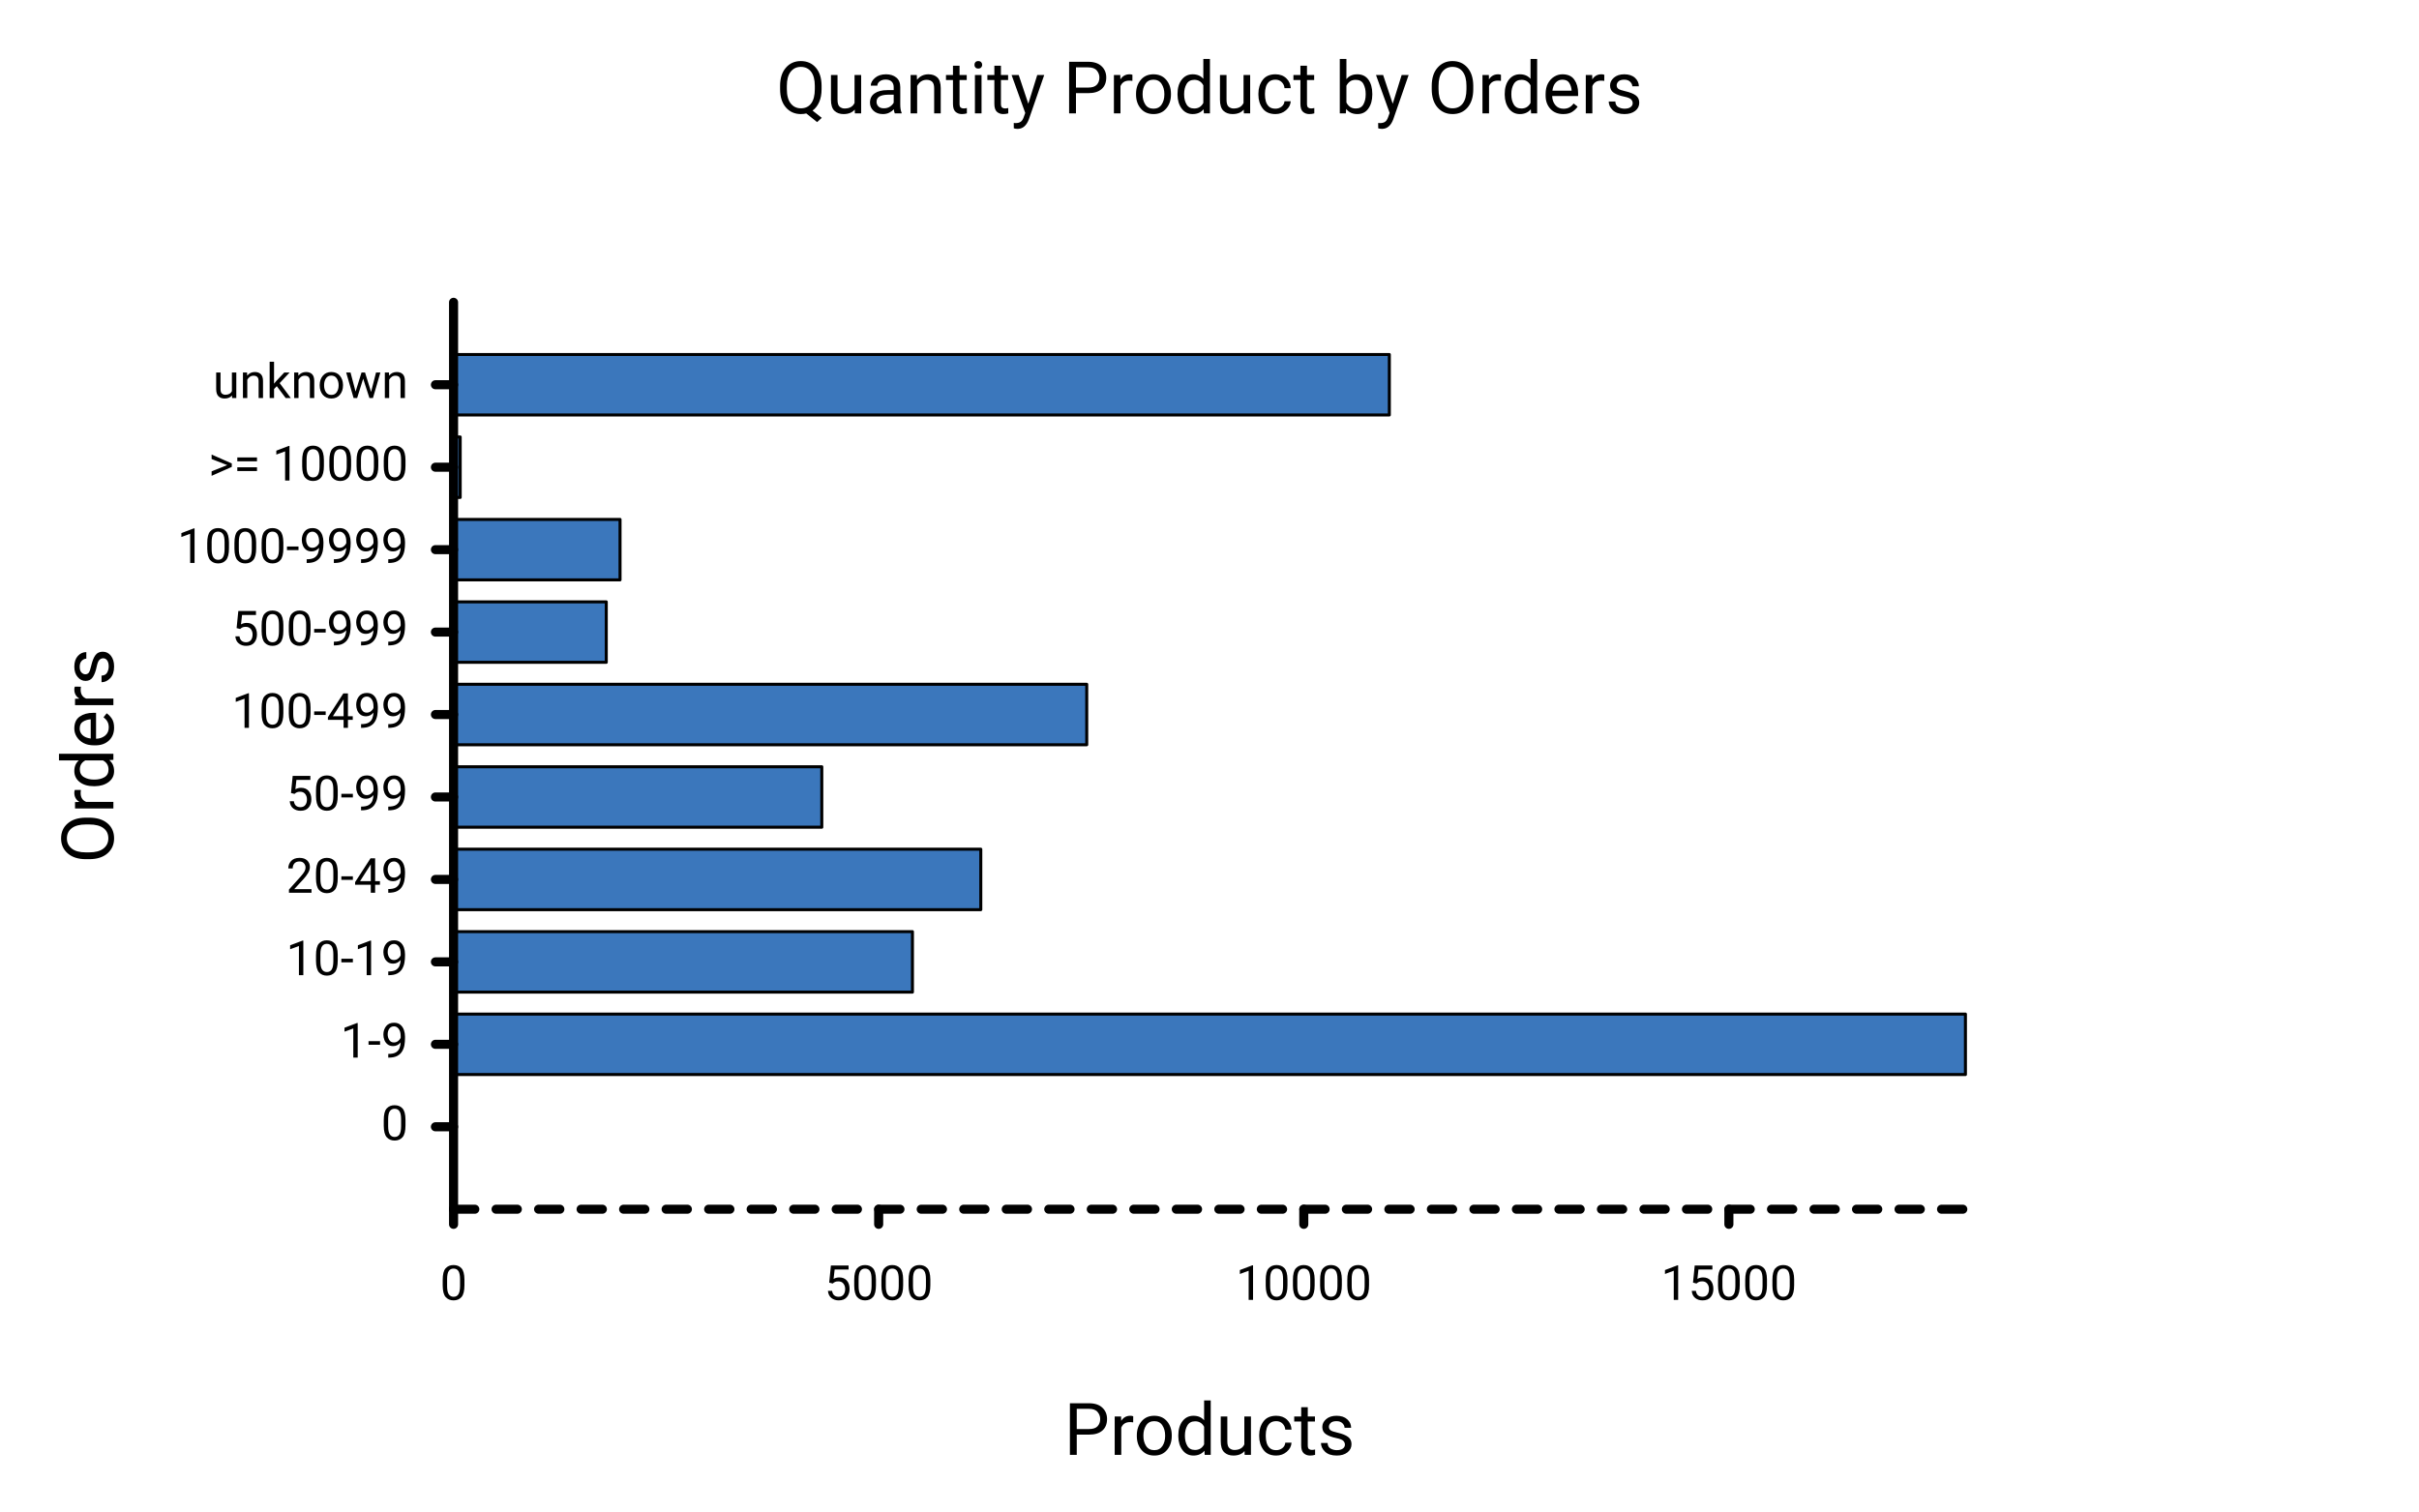
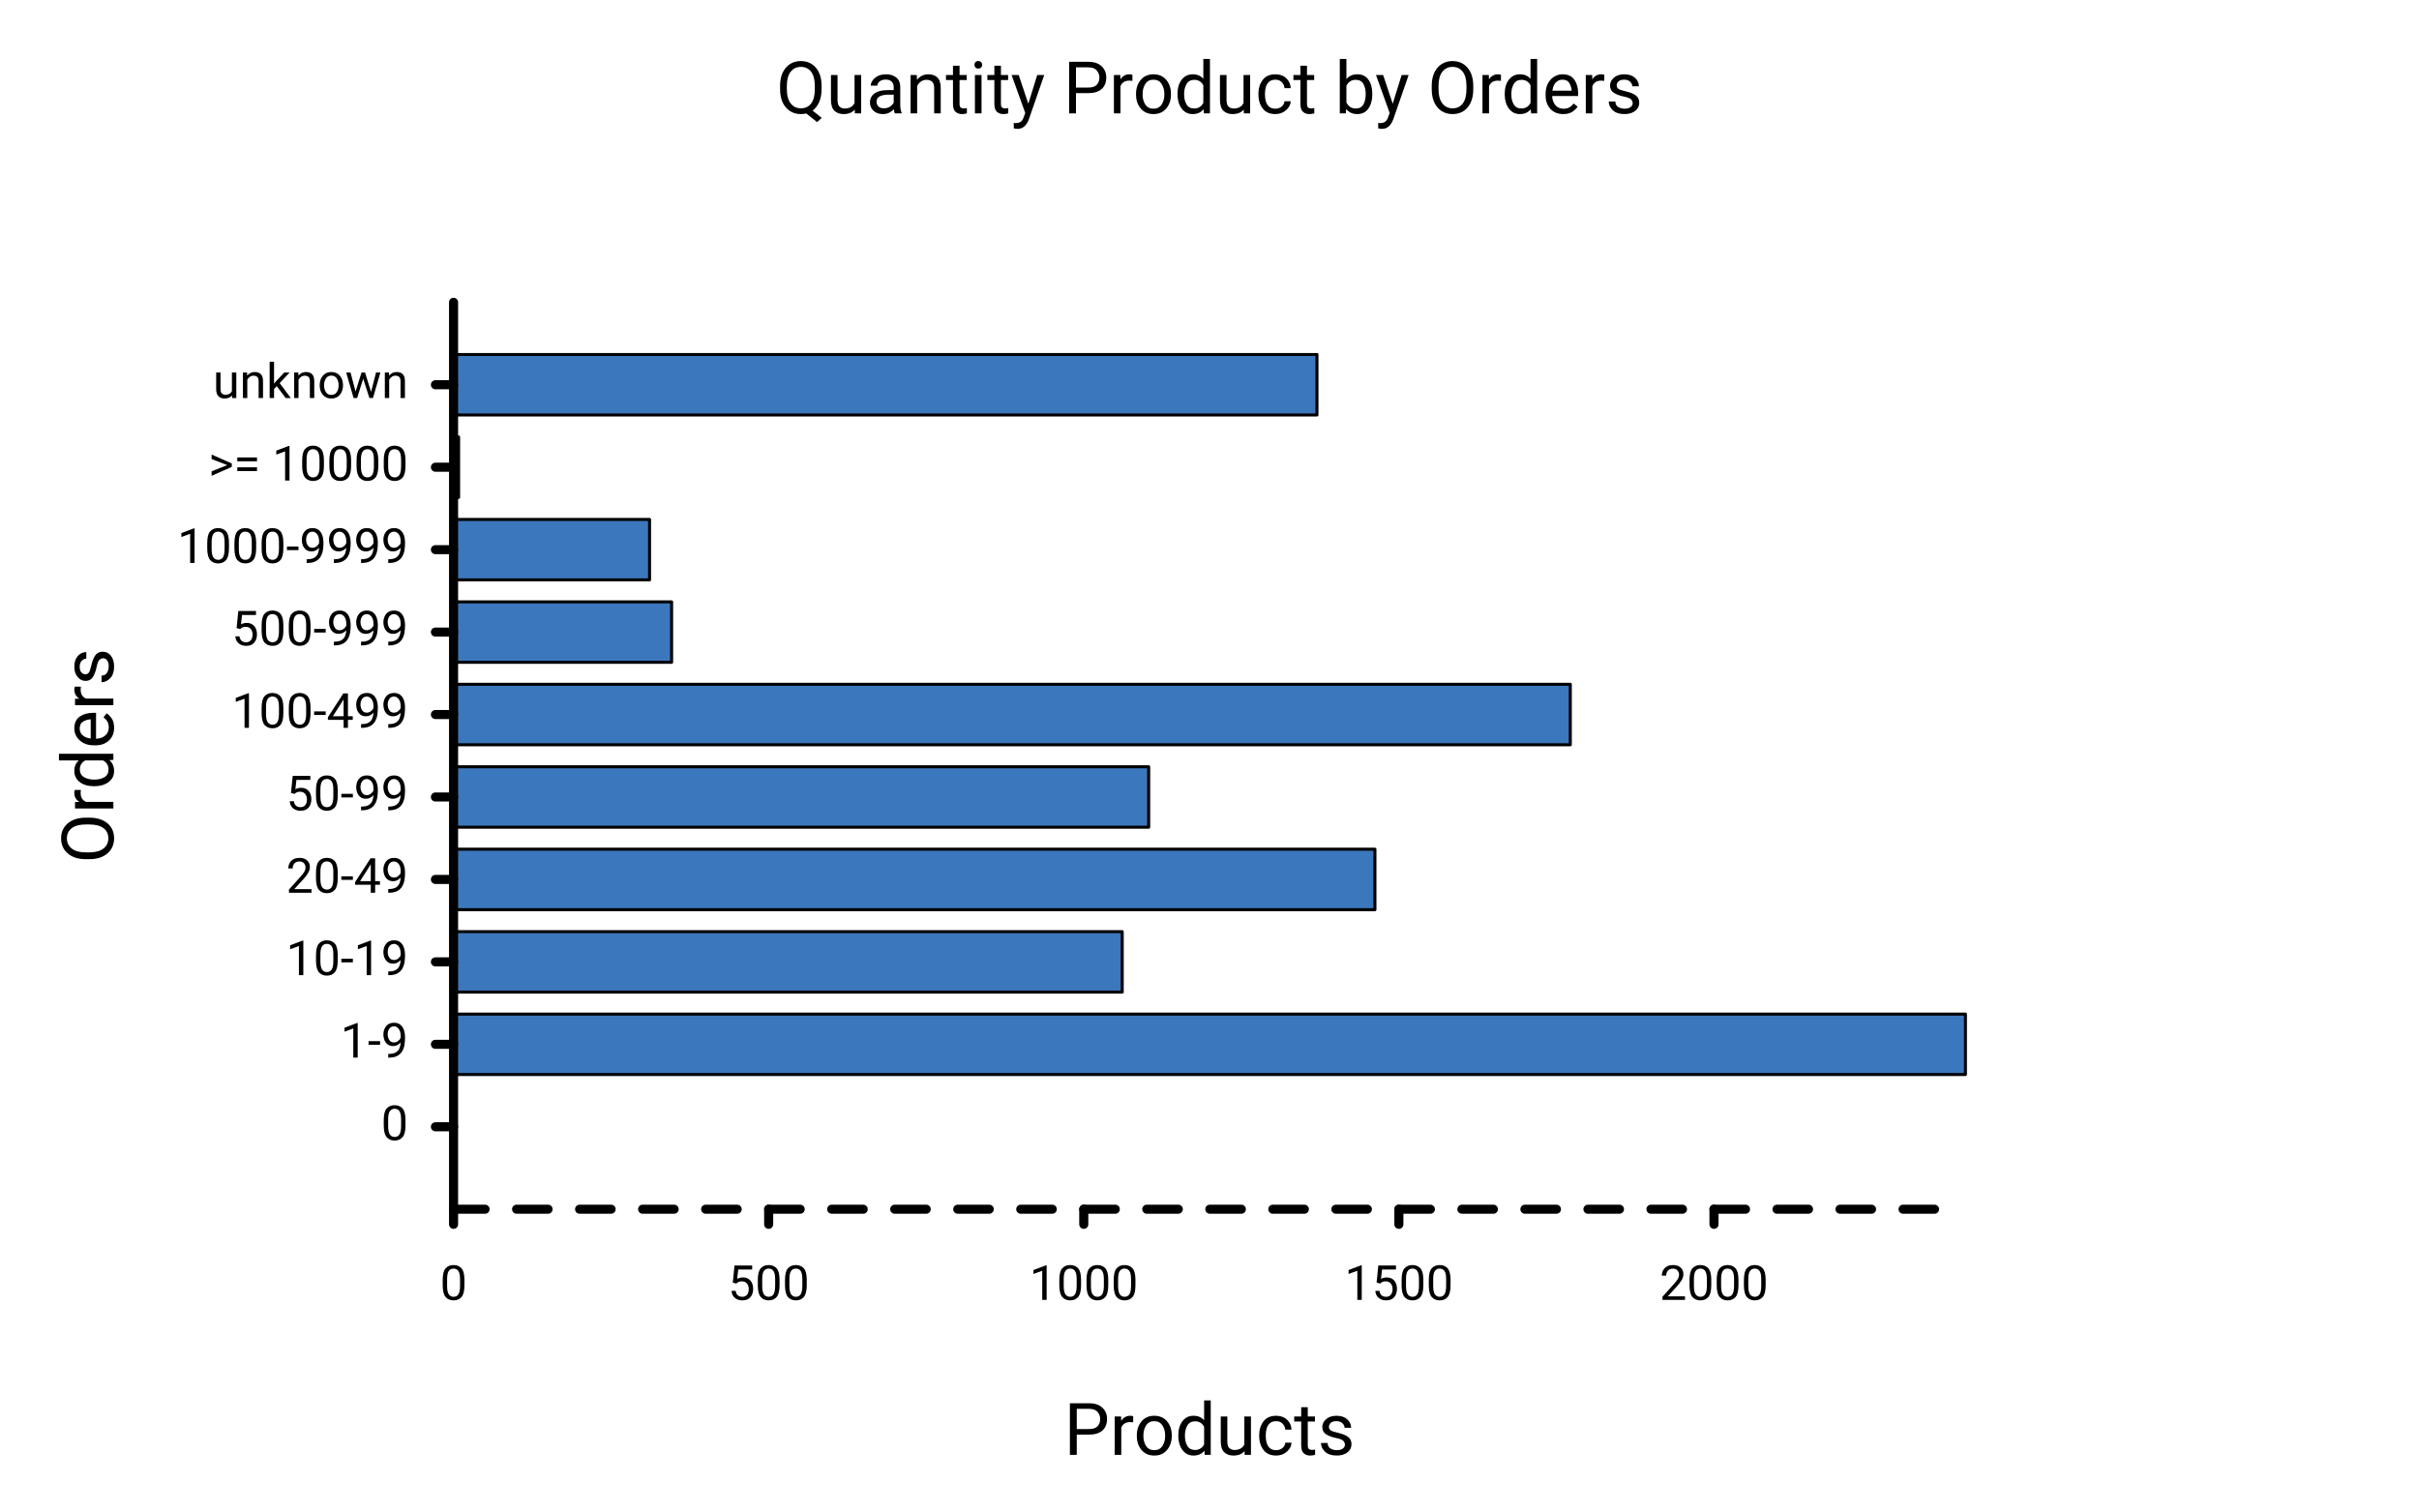
<svg xmlns="http://www.w3.org/2000/svg" class="poloto" width="800" height="500" viewBox="0 0 800 500">
  <style>
.poloto{
  stroke-linecap:round;
  stroke-linejoin:round;
  font-family:Roboto,sans-serif;
  font-size:16px;
}
.poloto_background{fill:AliceBlue;}
.poloto_scatter{stroke-width:7}
.poloto_line{stroke-width:2}
.poloto_text{fill: black;}
.poloto_name{font-size:24px;dominant-baseline:start;text-anchor:middle;}
.poloto_where{dominant-baseline:middle;text-anchor:start}
.poloto_text.poloto_legend{font-size:20px;dominant-baseline:middle;text-anchor:start;}
.poloto_text.poloto_ticks.poloto_y{dominant-baseline:middle;text-anchor:end}
.poloto_text.poloto_ticks.poloto_x{dominant-baseline:start;text-anchor:middle}
.poloto_imgs.poloto_ticks{stroke: black;stroke-width:3;fill:none;stroke-dasharray:none}
.poloto_grid{stroke:gray;stroke-width:0.5}

.poloto0.poloto_stroke{stroke:blue;}
.poloto1.poloto_stroke{stroke:red;}
.poloto2.poloto_stroke{stroke:green;}
.poloto3.poloto_stroke{stroke:gold;}
.poloto4.poloto_stroke{stroke:aqua;}
.poloto5.poloto_stroke{stroke:lime;}
.poloto6.poloto_stroke{stroke:orange;}
.poloto7.poloto_stroke{stroke:chocolate;}
.poloto0.poloto_fill{fill:blue;}
.poloto1.poloto_fill{fill:red;}
.poloto2.poloto_fill{fill:green;}
.poloto3.poloto_fill{fill:gold;}
.poloto4.poloto_fill{fill:aqua;}
.poloto5.poloto_fill{fill:lime;}
.poloto6.poloto_fill{fill:orange;}
.poloto7.poloto_fill{fill:chocolate;}

            .poloto_background{fill-opacity:0;}
            .poloto0.poloto_histo.poloto_imgs{fill:#3B77BC;stroke:black;stroke-width:1px}
            .poloto_grid{display:none}
            .poloto0.poloto_stroke{stroke:#3B77BC}
        
	</style>
  <circle r="1e5" class="poloto_background" />
  <g id="poloto_plot0" class="poloto_plot poloto_imgs poloto_histo poloto0 poloto_fill">
    <rect x="150.00" y="362.73" width="0" height="20" />
    <rect x="150.00" y="335.45" width="500" height="20" />
-     <rect x="150.00" y="308.18" width="151.755" height="20" />
-     <rect x="150.00" y="280.91" width="174.362" height="20" />
-     <rect x="150.00" y="253.64" width="121.78" height="20" />
-     <rect x="150.00" y="226.36" width="209.397" height="20" />
-     <rect x="150.00" y="199.09" width="50.501" height="20" />
-     <rect x="150.00" y="171.82" width="55.056" height="20" />
-     <rect x="150.00" y="144.55" width="2.193" height="20" />
-     <rect x="150.00" y="117.27" width="309.47" height="20" />
+     <rect x="150.00" y="308.18" width="221.134" height="20" />
+     <rect x="150.00" y="280.91" width="304.71" height="20" />
+     <rect x="150.00" y="253.64" width="229.887" height="20" />
+     <rect x="150.00" y="226.36" width="369.321" height="20" />
+     <rect x="150.00" y="199.09" width="72.113" height="20" />
+     <rect x="150.00" y="171.82" width="64.819" height="20" />
+     <rect x="150.00" y="144.55" width="1.667" height="20" />
+     <rect x="150.00" y="117.27" width="285.536" height="20" />
  </g>
  <text class="poloto_text poloto_name poloto_title" x="400.00" y="37.50">Quantity Product by Orders</text>
  <text class="poloto_text poloto_name poloto_x" x="400.00" y="481.25">Products</text>
  <text class="poloto_text poloto_name poloto_y" x="37.50" y="250.00" transform="rotate(-90,37.50,250.00)">Orders</text>
  <g class="poloto_text poloto_ticks poloto_y">
    <text x="135.00" y="372.73">0</text>
    <text x="135.00" y="345.45">1-9</text>
    <text x="135.00" y="318.18">10-19</text>
    <text x="135.00" y="290.91">20-49</text>
    <text x="135.00" y="263.64">50-99</text>
    <text x="135.00" y="236.36">100-499</text>
    <text x="135.00" y="209.09">500-999</text>
    <text x="135.00" y="181.82">1000-9999</text>
    <text x="135.00" y="154.55">&gt;= 10000</text>
    <text x="135.00" y="127.27">unknown</text>
  </g>
  <g class="poloto_imgs poloto_ticks poloto_y">
    <line x1="150.00" x2="144.00" y1="372.73" y2="372.73" />
    <line x1="150.00" x2="144.00" y1="345.45" y2="345.45" />
    <line x1="150.00" x2="144.00" y1="318.18" y2="318.18" />
    <line x1="150.00" x2="144.00" y1="290.91" y2="290.91" />
    <line x1="150.00" x2="144.00" y1="263.64" y2="263.64" />
    <line x1="150.00" x2="144.00" y1="236.36" y2="236.36" />
    <line x1="150.00" x2="144.00" y1="209.09" y2="209.09" />
    <line x1="150.00" x2="144.00" y1="181.82" y2="181.82" />
    <line x1="150.00" x2="144.00" y1="154.55" y2="154.55" />
    <line x1="150.00" x2="144.00" y1="127.27" y2="127.27" />
  </g>
  <g class="poloto_text poloto_ticks poloto_x">
    <text x="150.00" y="430.00">0</text>
-     <text x="290.59" y="430.00">5000</text>
-     <text x="431.18" y="430.00">10000</text>
-     <text x="571.77" y="430.00">15000</text>
+     <text x="254.21" y="430.00">500</text>
+     <text x="358.42" y="430.00">1000</text>
+     <text x="462.63" y="430.00">1500</text>
+     <text x="566.84" y="430.00">2000</text>
  </g>
  <g class="poloto_imgs poloto_ticks poloto_x">
    <line x1="150.00" x2="150.00" y1="400.00" y2="405.00" />
-     <line x1="290.59" x2="290.59" y1="400.00" y2="405.00" />
-     <line x1="431.18" x2="431.18" y1="400.00" y2="405.00" />
-     <line x1="571.77" x2="571.77" y1="400.00" y2="405.00" />
+     <line x1="254.21" x2="254.21" y1="400.00" y2="405.00" />
+     <line x1="358.42" x2="358.42" y1="400.00" y2="405.00" />
+     <line x1="462.63" x2="462.63" y1="400.00" y2="405.00" />
+     <line x1="566.84" x2="566.84" y1="400.00" y2="405.00" />
  </g>
  <g class="poloto_grid poloto_x">
    <line x1="150.00" x2="150.00" y1="400.00" y2="100.00" />
-     <line x1="290.59" x2="290.59" y1="400.00" y2="100.00" />
-     <line x1="431.18" x2="431.18" y1="400.00" y2="100.00" />
-     <line x1="571.77" x2="571.77" y1="400.00" y2="100.00" />
+     <line x1="254.21" x2="254.21" y1="400.00" y2="100.00" />
+     <line x1="358.42" x2="358.42" y1="400.00" y2="100.00" />
+     <line x1="462.63" x2="462.63" y1="400.00" y2="100.00" />
+     <line x1="566.84" x2="566.84" y1="400.00" y2="100.00" />
  </g>
-   <path class="poloto_imgs poloto_ticks poloto_x" style="stroke-dasharray:7.03;stroke-dashoffset:-0;" d=" M 150.00 400.00 L 650.00 400.00" />
+   <path class="poloto_imgs poloto_ticks poloto_x" style="stroke-dasharray:10.421;stroke-dashoffset:-0;" d=" M 150.00 400.00 L 650.00 400.00" />
  <path class="poloto_imgs poloto_ticks poloto_y" d=" M 150.00 400.00 L 150.00 100.00" />
</svg>
